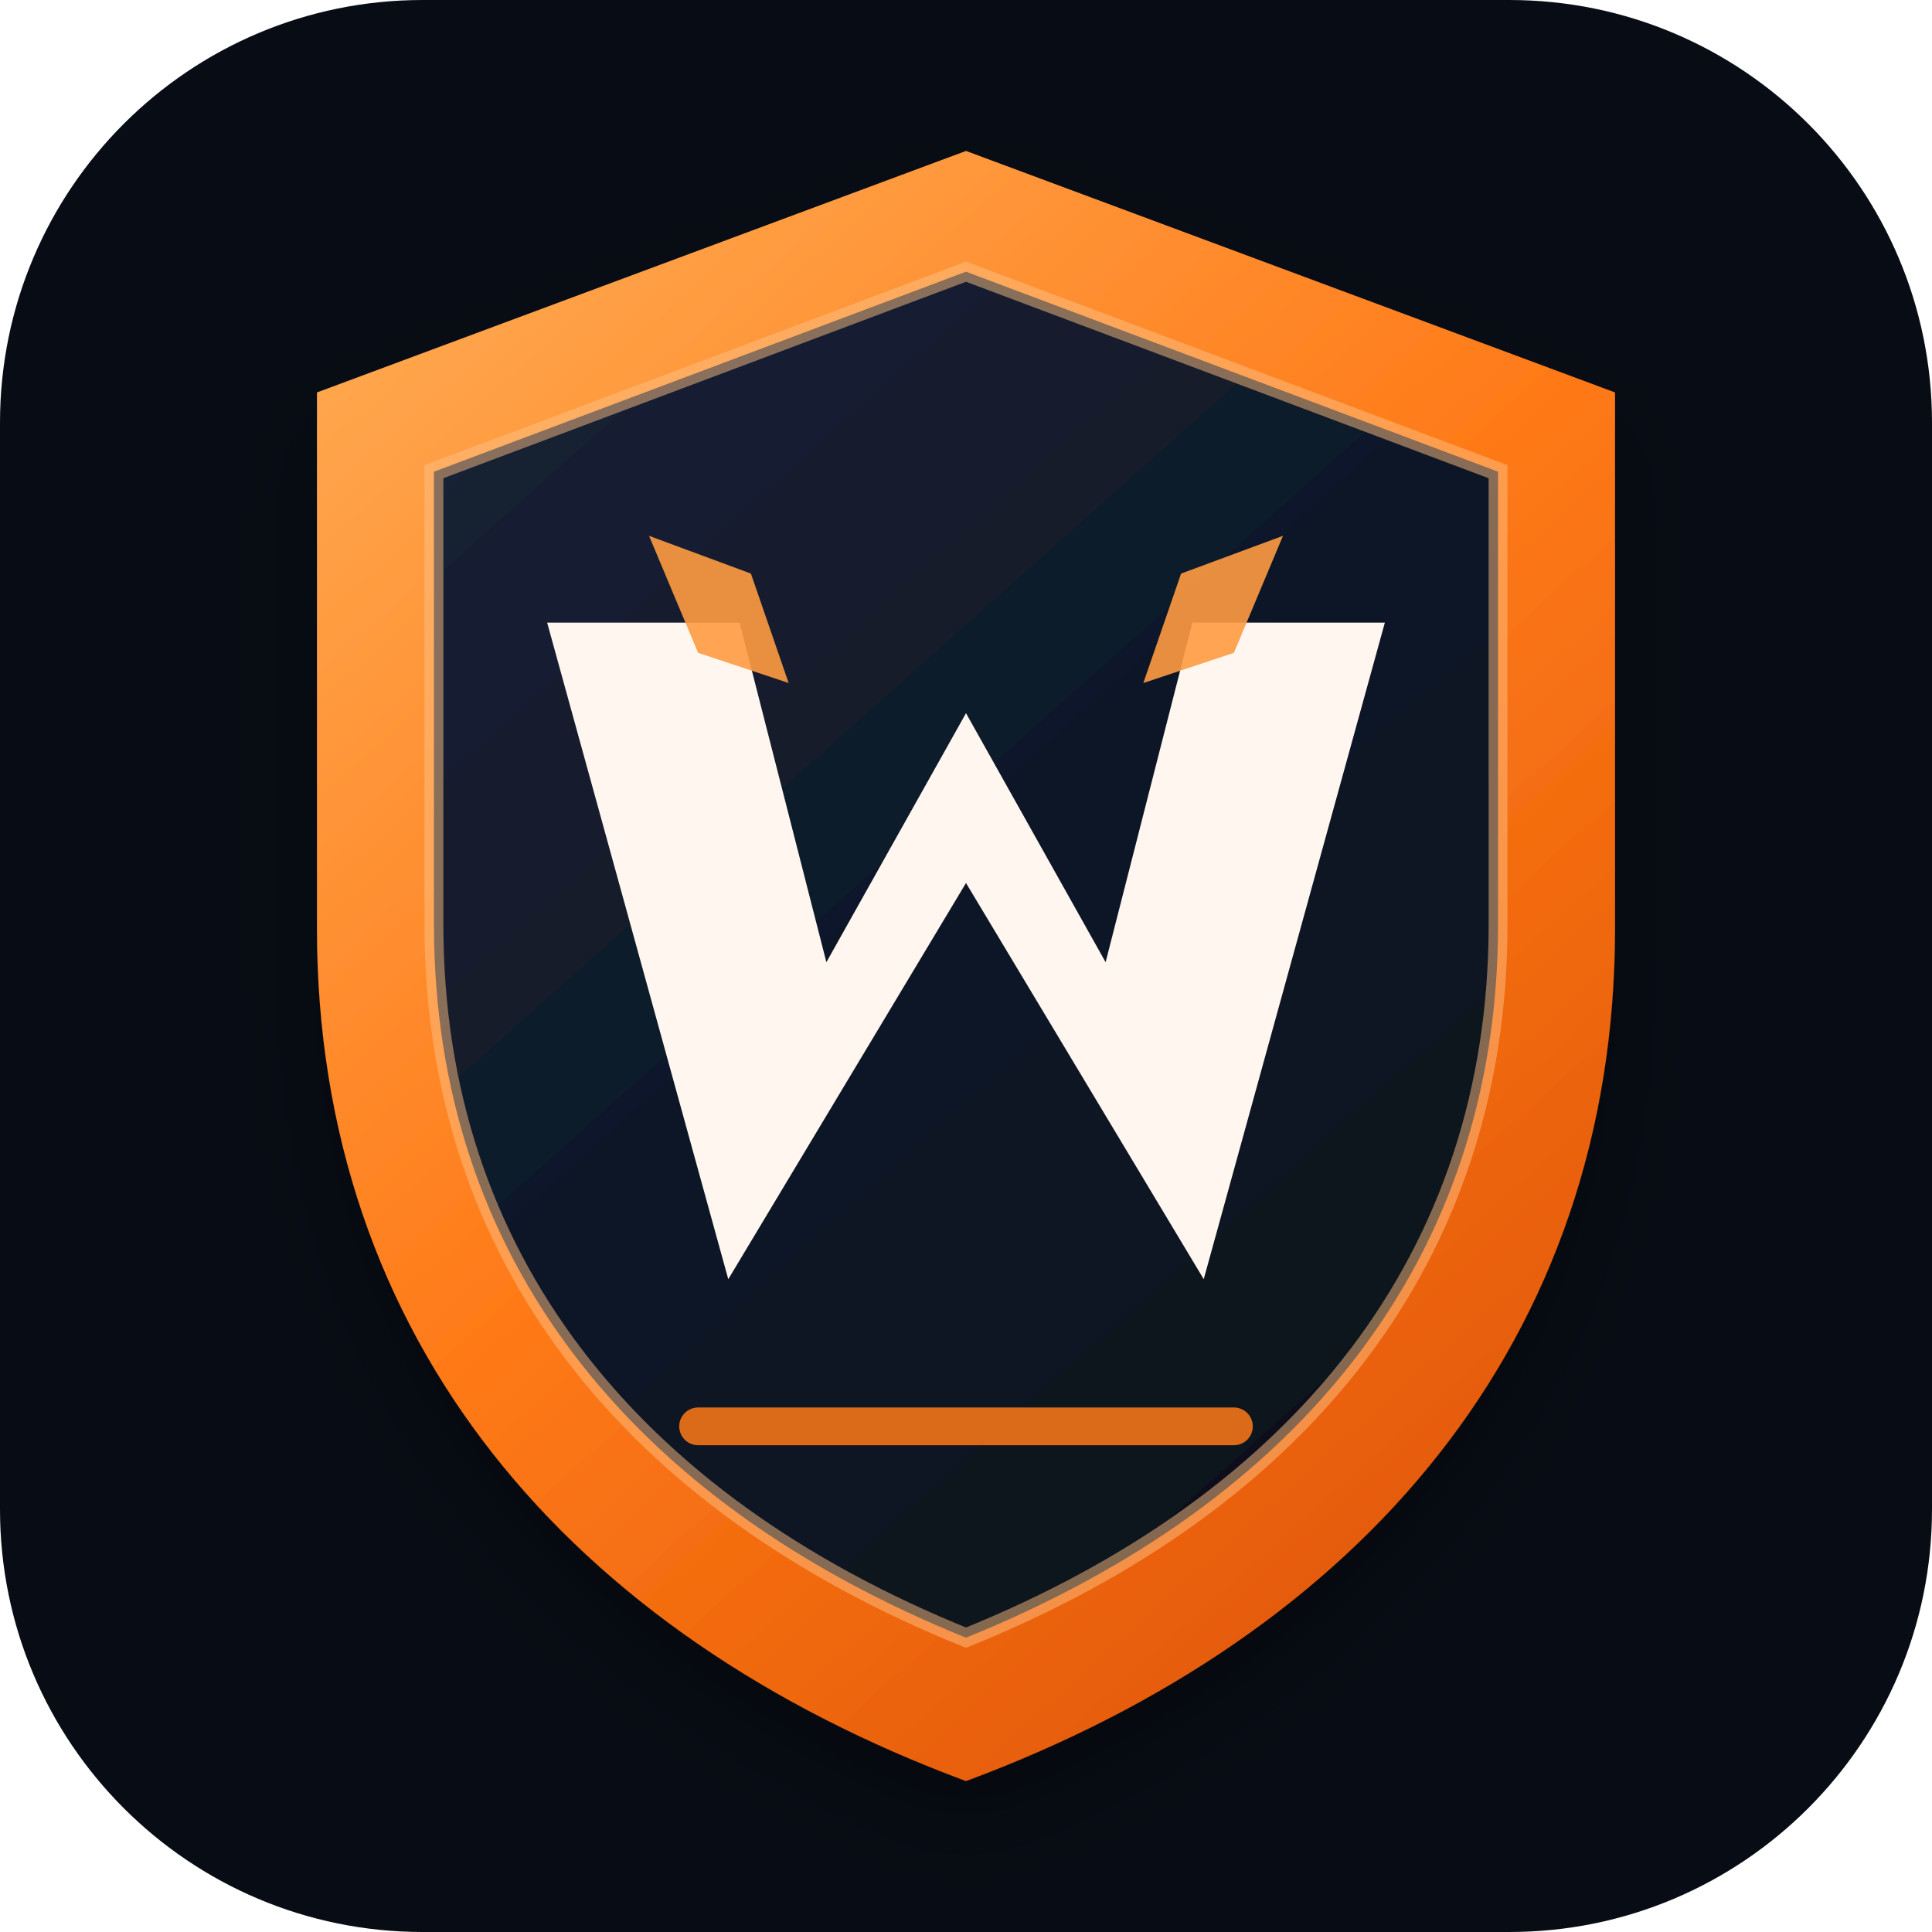
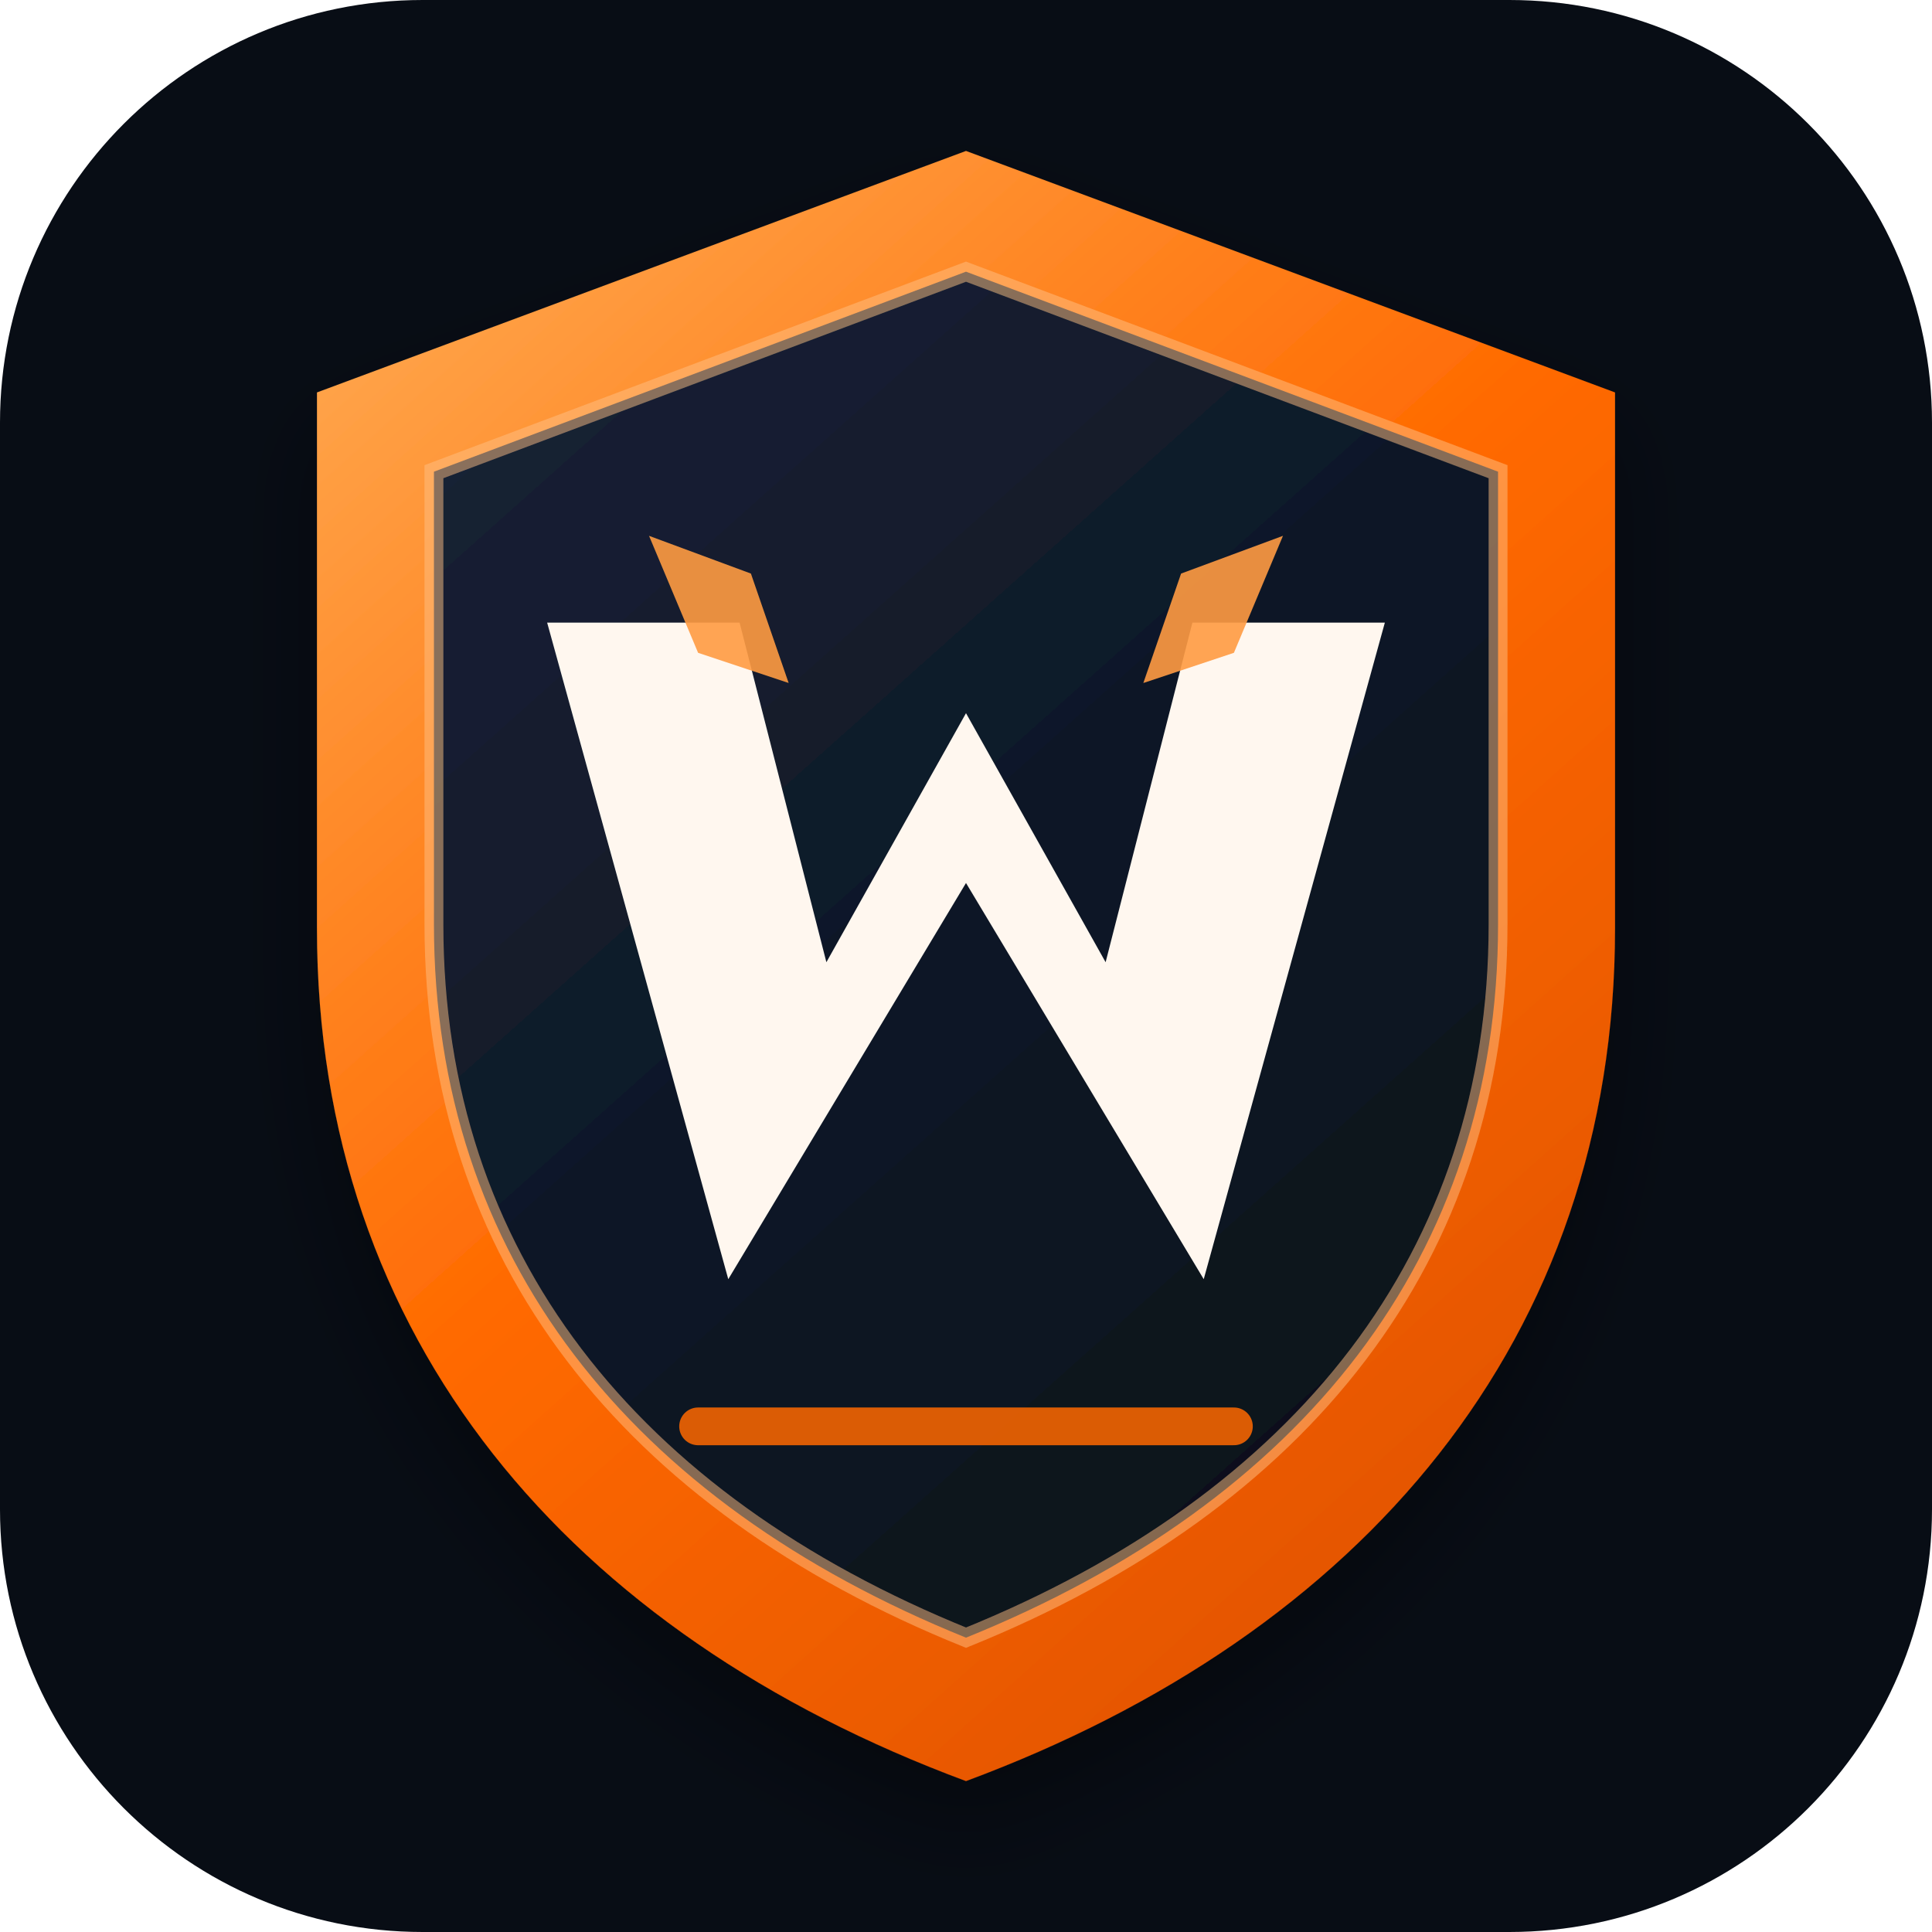
<svg xmlns="http://www.w3.org/2000/svg" viewBox="0 0 512 512" role="img" aria-labelledby="title desc">
  <defs>
    <linearGradient id="shield" x1="64" y1="48" x2="440" y2="468" gradientUnits="userSpaceOnUse">
      <stop stop-color="#FFB15A" />
-       <stop offset=".48" stop-color="#FF7A18" />
+       <stop offset=".48" stop-color="#FF6900" />
      <stop offset="1" stop-color="#D94D00" />
    </linearGradient>
    <linearGradient id="inner" x1="90" y1="70" x2="420" y2="440" gradientUnits="userSpaceOnUse">
      <stop stop-color="#172338" />
      <stop offset="1" stop-color="#080D15" />
    </linearGradient>
    <filter id="shadow" x="12" y="8" width="488" height="500" color-interpolation-filters="sRGB" filterUnits="userSpaceOnUse">
      <feDropShadow dx="0" dy="12" stdDeviation="12" flood-color="#000000" flood-opacity=".35" />
    </filter>
  </defs>
  <rect width="512" height="512" rx="112" fill="#080D15" />
  <g filter="url(#shadow)">
    <path d="M256 40 428 104v142c0 109-67 187-172 226C151 433 84 355 84 246V104L256 40Z" fill="url(#shield)" />
    <path d="M256 72 397 125v120c0 88-52 153-141 189-89-36-141-101-141-189V125L256 72Z" fill="url(#inner)" stroke="#FFC184" stroke-opacity=".5" stroke-width="5" />
    <path d="m145 165 48 174 63-105 63 105 48-174h-51l-23 90-37-66-37 66-23-90h-51Z" fill="#FFF7EF" />
    <path d="m172 142 27 10 10 29-24-8-13-31Zm168 0-27 10-10 29 24-8 13-31Z" fill="#FF9B43" opacity=".9" />
  </g>
-   <path d="M185 378h142" stroke="#FF7A18" stroke-width="10" stroke-linecap="round" opacity=".85" />
+   <path d="M185 378h142" stroke="#FF6900" stroke-width="10" stroke-linecap="round" opacity=".85" />
</svg>
